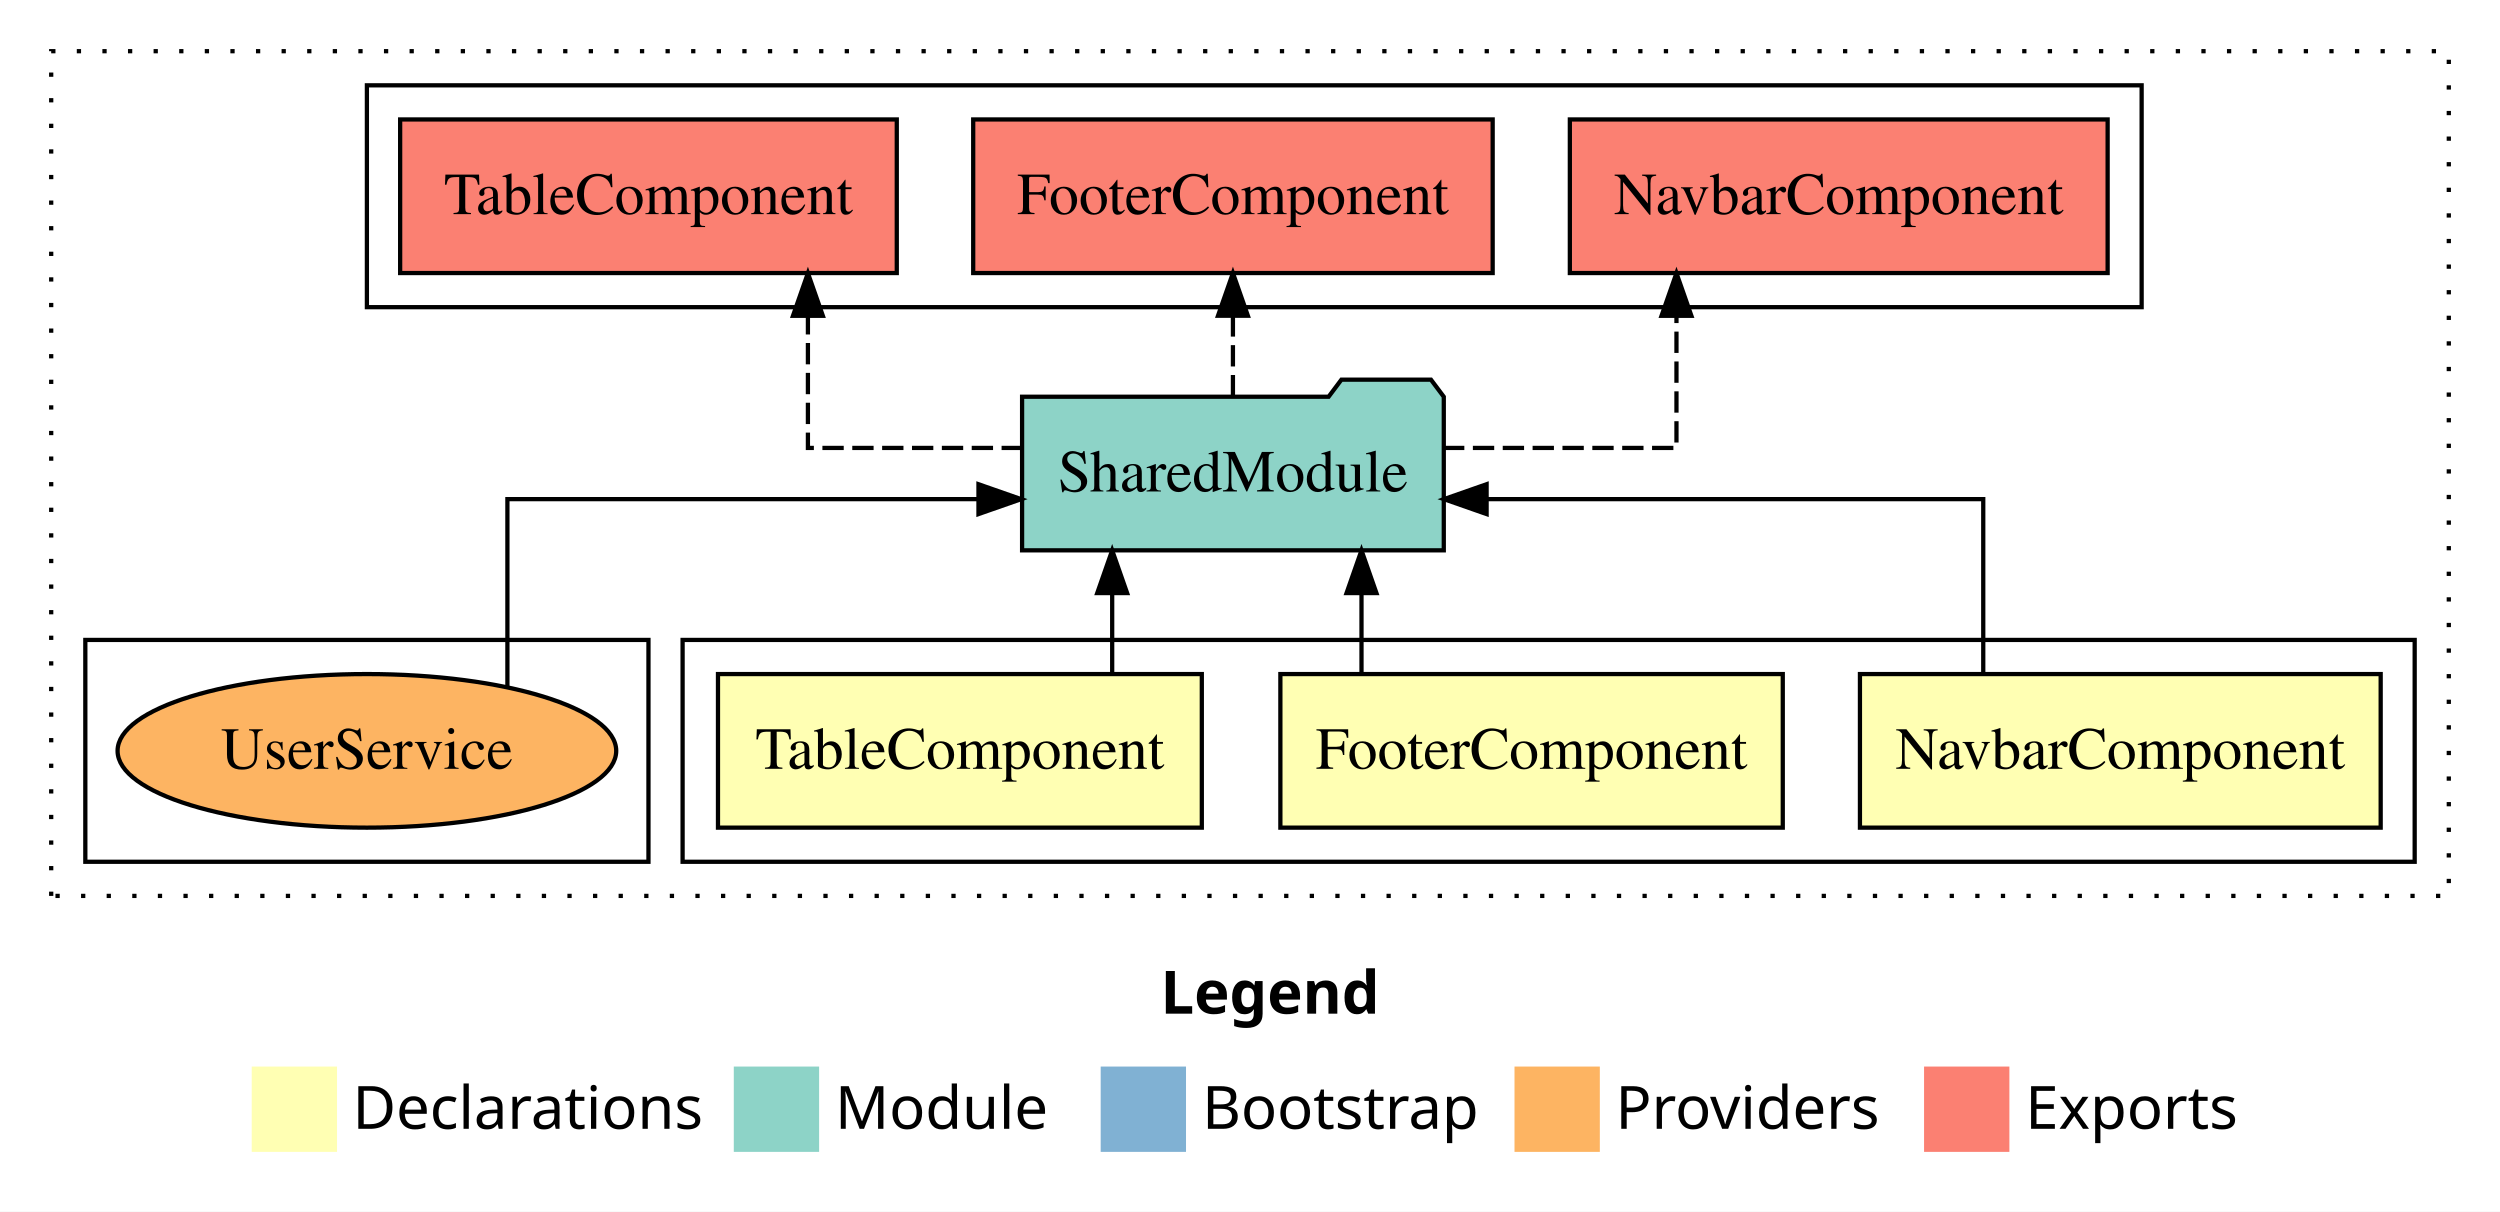
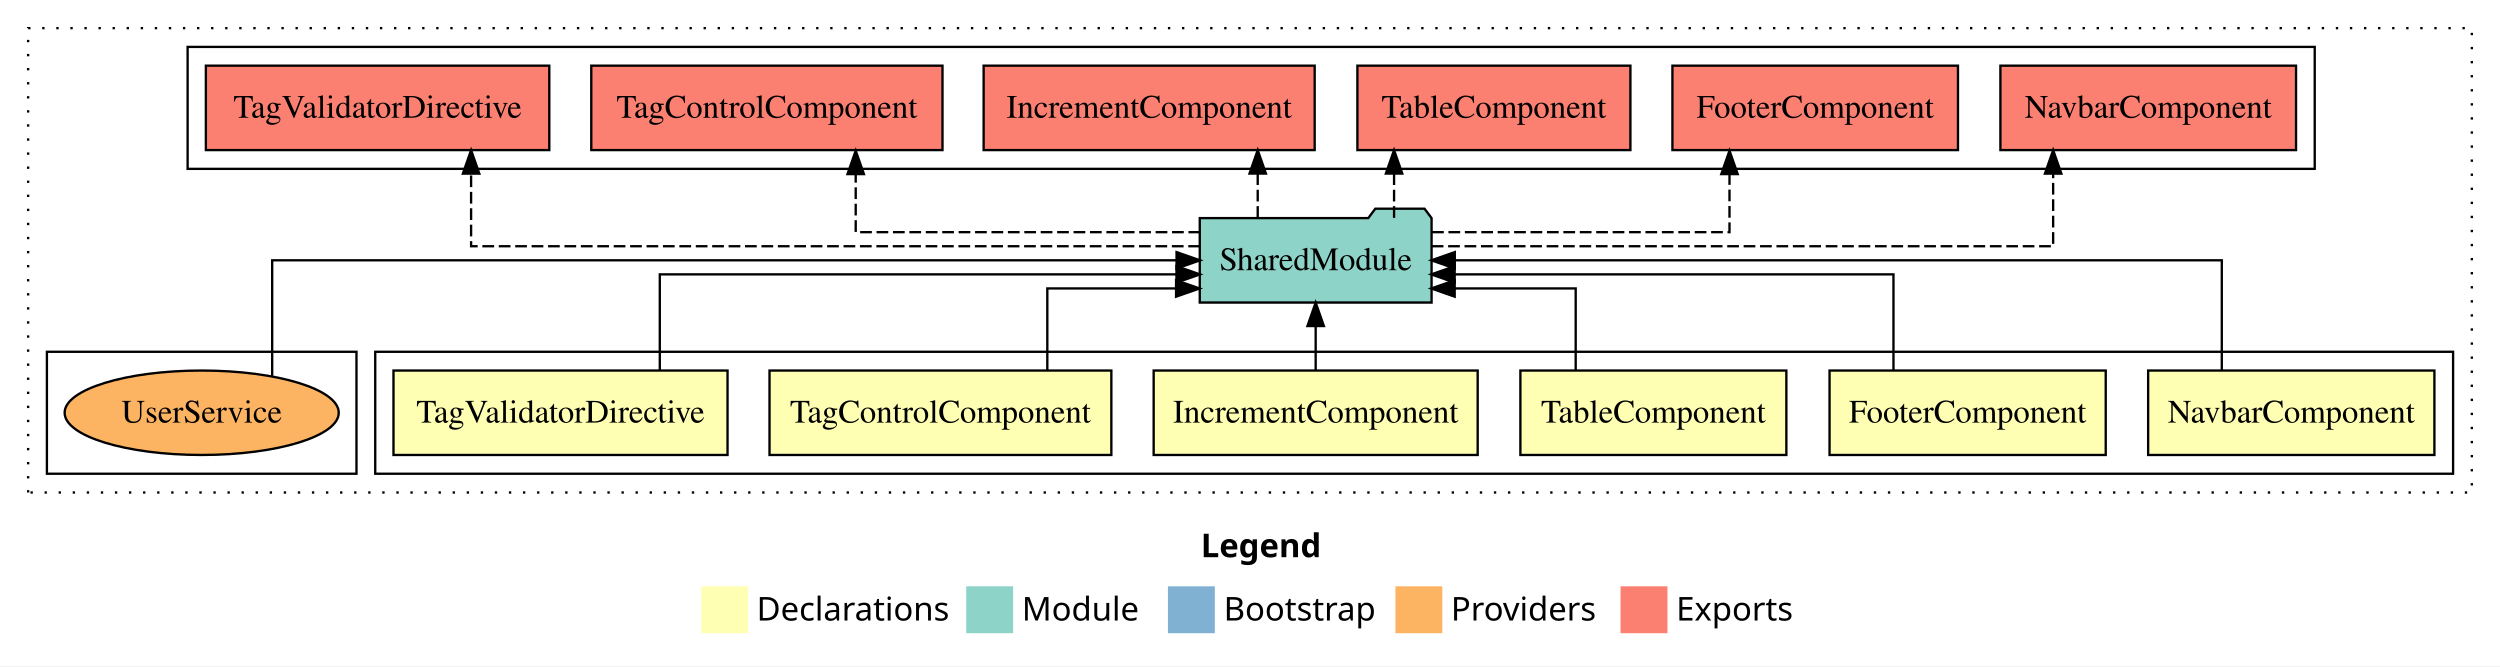
- <svg xmlns="http://www.w3.org/2000/svg" width="586pt" height="284pt" viewBox="0.00 0.00 586.00 284.00">
+ <svg xmlns="http://www.w3.org/2000/svg" width="1066pt" height="284pt" viewBox="0.00 0.00 1066.00 284.00">
  <g id="graph0" class="graph" transform="scale(1 1) rotate(0) translate(4 280)">
-     <polygon fill="#ffffff" stroke="transparent" points="-4,4 -4,-280 582,-280 582,4 -4,4" />
-     <text text-anchor="start" x="268.009" y="-42.4" font-family="sans-serif" font-weight="bold" font-size="14.00" fill="#000000">Legend</text>
-     <polygon fill="#ffffb3" stroke="transparent" points="55,-10 55,-30 75,-30 75,-10 55,-10" />
-     <text text-anchor="start" x="78.629" y="-15.4" font-family="sans-serif" font-size="14.00" fill="#000000">  Declarations</text>
-     <polygon fill="#8dd3c7" stroke="transparent" points="168,-10 168,-30 188,-30 188,-10 168,-10" />
-     <text text-anchor="start" x="191.725" y="-15.4" font-family="sans-serif" font-size="14.00" fill="#000000">  Module</text>
-     <polygon fill="#80b1d3" stroke="transparent" points="254,-10 254,-30 274,-30 274,-10 254,-10" />
-     <text text-anchor="start" x="277.781" y="-15.4" font-family="sans-serif" font-size="14.00" fill="#000000">  Bootstrap</text>
-     <polygon fill="#fdb462" stroke="transparent" points="351,-10 351,-30 371,-30 371,-10 351,-10" />
-     <text text-anchor="start" x="374.673" y="-15.4" font-family="sans-serif" font-size="14.00" fill="#000000">  Providers</text>
-     <polygon fill="#fb8072" stroke="transparent" points="447,-10 447,-30 467,-30 467,-10 447,-10" />
-     <text text-anchor="start" x="470.726" y="-15.4" font-family="sans-serif" font-size="14.00" fill="#000000">  Exports</text>
+     <polygon fill="#ffffff" stroke="transparent" points="-4,4 -4,-280 1062,-280 1062,4 -4,4" />
+     <text text-anchor="start" x="508.009" y="-42.4" font-family="sans-serif" font-weight="bold" font-size="14.00" fill="#000000">Legend</text>
+     <polygon fill="#ffffb3" stroke="transparent" points="295,-10 295,-30 315,-30 315,-10 295,-10" />
+     <text text-anchor="start" x="318.629" y="-15.4" font-family="sans-serif" font-size="14.00" fill="#000000">  Declarations</text>
+     <polygon fill="#8dd3c7" stroke="transparent" points="408,-10 408,-30 428,-30 428,-10 408,-10" />
+     <text text-anchor="start" x="431.725" y="-15.4" font-family="sans-serif" font-size="14.00" fill="#000000">  Module</text>
+     <polygon fill="#80b1d3" stroke="transparent" points="494,-10 494,-30 514,-30 514,-10 494,-10" />
+     <text text-anchor="start" x="517.781" y="-15.4" font-family="sans-serif" font-size="14.00" fill="#000000">  Bootstrap</text>
+     <polygon fill="#fdb462" stroke="transparent" points="591,-10 591,-30 611,-30 611,-10 591,-10" />
+     <text text-anchor="start" x="614.673" y="-15.4" font-family="sans-serif" font-size="14.00" fill="#000000">  Providers</text>
+     <polygon fill="#fb8072" stroke="transparent" points="687,-10 687,-30 707,-30 707,-10 687,-10" />
+     <text text-anchor="start" x="710.726" y="-15.4" font-family="sans-serif" font-size="14.00" fill="#000000">  Exports</text>
    <g id="clust1" class="cluster">
-       <polygon fill="none" stroke="#000000" stroke-dasharray="1,5" points="8,-70 8,-268 570,-268 570,-70 8,-70" />
+       <polygon fill="none" stroke="#000000" stroke-dasharray="1,5" points="8,-70 8,-268 1050,-268 1050,-70 8,-70" />
    </g>
    <g id="clust2" class="cluster">
-       <polygon fill="none" stroke="#000000" points="156,-78 156,-130 562,-130 562,-78 156,-78" />
+       <polygon fill="none" stroke="#000000" points="156,-78 156,-130 1042,-130 1042,-78 156,-78" />
    </g>
-     <g id="clust7" class="cluster">
-       <polygon fill="none" stroke="#000000" points="82,-208 82,-260 498,-260 498,-208 82,-208" />
+     <g id="clust10" class="cluster">
+       <polygon fill="none" stroke="#000000" points="76,-208 76,-260 983,-260 983,-208 76,-208" />
    </g>
-     <g id="clust9" class="cluster">
+     <g id="clust12" class="cluster">
      <polygon fill="none" stroke="#000000" points="16,-78 16,-130 148,-130 148,-78 16,-78" />
    </g>
    <g id="node1" class="node">
-       <polygon fill="#ffffb3" stroke="#000000" points="554.03,-122 431.97,-122 431.97,-86 554.03,-86 554.03,-122" />
-       <text text-anchor="middle" x="493" y="-99.8" font-family="Times,serif" font-size="14.00" fill="#000000">NavbarComponent</text>
+       <polygon fill="#ffffb3" stroke="#000000" points="1034.03,-122 911.97,-122 911.97,-86 1034.03,-86 1034.03,-122" />
+       <text text-anchor="middle" x="973" y="-99.8" font-family="Times,serif" font-size="14.00" fill="#000000">NavbarComponent</text>
+     </g>
+     <g id="node7" class="node">
+       <polygon fill="#8dd3c7" stroke="#000000" points="606.423,-187 603.423,-191 582.423,-191 579.423,-187 507.577,-187 507.577,-151 606.423,-151 606.423,-187" />
+       <text text-anchor="middle" x="557" y="-164.8" font-family="Times,serif" font-size="14.00" fill="#000000">SharedModule</text>
+     </g>
+     <g id="edge1" class="edge">
+       <path fill="none" stroke="#000000" d="M943.375,-122.106C943.375,-141.339 943.375,-169 943.375,-169 943.375,-169 616.327,-169 616.327,-169" />
+       <polygon fill="#000000" stroke="#000000" points="616.327,-165.5 606.327,-169 616.327,-172.5 616.327,-165.5" />
+     </g>
+     <g id="node2" class="node">
+       <polygon fill="#ffffb3" stroke="#000000" points="893.881,-122 776.119,-122 776.119,-86 893.881,-86 893.881,-122" />
+       <text text-anchor="middle" x="835" y="-99.8" font-family="Times,serif" font-size="14.00" fill="#000000">FooterComponent</text>
+     </g>
+     <g id="edge2" class="edge">
+       <path fill="none" stroke="#000000" d="M803.375,-122.022C803.375,-139.373 803.375,-163 803.375,-163 803.375,-163 616.265,-163 616.265,-163" />
+       <polygon fill="#000000" stroke="#000000" points="616.265,-159.5 606.265,-163 616.265,-166.5 616.265,-159.5" />
+     </g>
+     <g id="node3" class="node">
+       <polygon fill="#ffffb3" stroke="#000000" points="757.705,-122 644.295,-122 644.295,-86 757.705,-86 757.705,-122" />
+       <text text-anchor="middle" x="701" y="-99.8" font-family="Times,serif" font-size="14.00" fill="#000000">TableComponent</text>
+     </g>
+     <g id="edge3" class="edge">
+       <path fill="none" stroke="#000000" d="M667.875,-122.24C667.875,-137.571 667.875,-157 667.875,-157 667.875,-157 616.277,-157 616.277,-157" />
+       <polygon fill="#000000" stroke="#000000" points="616.277,-153.5 606.277,-157 616.277,-160.5 616.277,-153.5" />
    </g>
    <g id="node4" class="node">
-       <polygon fill="#8dd3c7" stroke="#000000" points="334.423,-187 331.423,-191 310.423,-191 307.423,-187 235.577,-187 235.577,-151 334.423,-151 334.423,-187" />
-       <text text-anchor="middle" x="285" y="-164.8" font-family="Times,serif" font-size="14.00" fill="#000000">SharedModule</text>
+       <polygon fill="#ffffb3" stroke="#000000" points="626.079,-122 487.921,-122 487.921,-86 626.079,-86 626.079,-122" />
+       <text text-anchor="middle" x="557" y="-99.8" font-family="Times,serif" font-size="14.00" fill="#000000">IncrementComponent</text>
    </g>
-     <g id="edge1" class="edge">
-       <path fill="none" stroke="#000000" d="M460.875,-122.022C460.875,-139.373 460.875,-163 460.875,-163 460.875,-163 344.459,-163 344.459,-163" />
-       <polygon fill="#000000" stroke="#000000" points="344.459,-159.5 334.459,-163 344.459,-166.5 344.459,-159.5" />
-     </g>
-     <g id="node2" class="node">
-       <polygon fill="#ffffb3" stroke="#000000" points="413.881,-122 296.119,-122 296.119,-86 413.881,-86 413.881,-122" />
-       <text text-anchor="middle" x="355" y="-99.8" font-family="Times,serif" font-size="14.00" fill="#000000">FooterComponent</text>
-     </g>
-     <g id="edge2" class="edge">
-       <path fill="none" stroke="#000000" d="M315.135,-122.106C315.135,-122.106 315.135,-140.991 315.135,-140.991" />
-       <polygon fill="#000000" stroke="#000000" points="311.635,-140.991 315.135,-150.991 318.635,-140.991 311.635,-140.991" />
-     </g>
-     <g id="node3" class="node">
-       <polygon fill="#ffffb3" stroke="#000000" points="277.705,-122 164.295,-122 164.295,-86 277.705,-86 277.705,-122" />
-       <text text-anchor="middle" x="221" y="-99.8" font-family="Times,serif" font-size="14.00" fill="#000000">TableComponent</text>
-     </g>
-     <g id="edge3" class="edge">
-       <path fill="none" stroke="#000000" d="M256.696,-122.106C256.696,-122.106 256.696,-140.991 256.696,-140.991" />
-       <polygon fill="#000000" stroke="#000000" points="253.196,-140.991 256.696,-150.991 260.196,-140.991 253.196,-140.991" />
+     <g id="edge4" class="edge">
+       <path fill="none" stroke="#000000" d="M557,-122.106C557,-122.106 557,-140.991 557,-140.991" />
+       <polygon fill="#000000" stroke="#000000" points="553.5,-140.991 557,-150.991 560.5,-140.991 553.5,-140.991" />
    </g>
    <g id="node5" class="node">
-       <polygon fill="#fb8072" stroke="#000000" points="490.029,-252 363.971,-252 363.971,-216 490.029,-216 490.029,-252" />
-       <text text-anchor="middle" x="427" y="-229.8" font-family="Times,serif" font-size="14.00" fill="#000000">NavbarComponent </text>
+       <polygon fill="#ffffb3" stroke="#000000" points="469.878,-122 324.122,-122 324.122,-86 469.878,-86 469.878,-122" />
+       <text text-anchor="middle" x="397" y="-99.8" font-family="Times,serif" font-size="14.00" fill="#000000">TagControlComponent</text>
    </g>
-     <g id="edge4" class="edge">
-       <path fill="none" stroke="#000000" stroke-dasharray="5,2" d="M334.241,-175C361.113,-175 388.963,-175 388.963,-175 388.963,-175 388.963,-205.977 388.963,-205.977" />
-       <polygon fill="#000000" stroke="#000000" points="385.463,-205.977 388.963,-215.977 392.463,-205.977 385.463,-205.977" />
+     <g id="edge5" class="edge">
+       <path fill="none" stroke="#000000" d="M442.575,-122.24C442.575,-137.571 442.575,-157 442.575,-157 442.575,-157 497.477,-157 497.477,-157" />
+       <polygon fill="#000000" stroke="#000000" points="497.477,-160.5 507.477,-157 497.477,-153.5 497.477,-160.5" />
    </g>
    <g id="node6" class="node">
-       <polygon fill="#fb8072" stroke="#000000" points="345.881,-252 224.119,-252 224.119,-216 345.881,-216 345.881,-252" />
-       <text text-anchor="middle" x="285" y="-229.8" font-family="Times,serif" font-size="14.00" fill="#000000">FooterComponent </text>
-     </g>
-     <g id="edge5" class="edge">
-       <path fill="none" stroke="#000000" stroke-dasharray="5,2" d="M285,-187.106C285,-187.106 285,-205.991 285,-205.991" />
-       <polygon fill="#000000" stroke="#000000" points="281.5,-205.991 285,-215.991 288.5,-205.991 281.5,-205.991" />
-     </g>
-     <g id="node7" class="node">
-       <polygon fill="#fb8072" stroke="#000000" points="206.205,-252 89.795,-252 89.795,-216 206.205,-216 206.205,-252" />
-       <text text-anchor="middle" x="148" y="-229.8" font-family="Times,serif" font-size="14.00" fill="#000000">TableComponent </text>
+       <polygon fill="#ffffb3" stroke="#000000" points="306.219,-122 163.781,-122 163.781,-86 306.219,-86 306.219,-122" />
+       <text text-anchor="middle" x="235" y="-99.8" font-family="Times,serif" font-size="14.00" fill="#000000">TagValidatorDirective</text>
    </g>
    <g id="edge6" class="edge">
-       <path fill="none" stroke="#000000" stroke-dasharray="5,2" d="M235.771,-175C210.672,-175 185.375,-175 185.375,-175 185.375,-175 185.375,-205.977 185.375,-205.977" />
-       <polygon fill="#000000" stroke="#000000" points="181.875,-205.977 185.375,-215.977 188.875,-205.977 181.875,-205.977" />
+       <path fill="none" stroke="#000000" d="M277.335,-122.022C277.335,-139.373 277.335,-163 277.335,-163 277.335,-163 497.645,-163 497.645,-163" />
+       <polygon fill="#000000" stroke="#000000" points="497.645,-166.5 507.645,-163 497.645,-159.5 497.645,-166.5" />
    </g>
    <g id="node8" class="node">
+       <polygon fill="#fb8072" stroke="#000000" points="975.029,-252 848.971,-252 848.971,-216 975.029,-216 975.029,-252" />
+       <text text-anchor="middle" x="912" y="-229.8" font-family="Times,serif" font-size="14.00" fill="#000000">NavbarComponent </text>
+     </g>
+     <g id="edge7" class="edge">
+       <path fill="none" stroke="#000000" stroke-dasharray="5,2" d="M606.481,-175C695.038,-175 871.463,-175 871.463,-175 871.463,-175 871.463,-205.977 871.463,-205.977" />
+       <polygon fill="#000000" stroke="#000000" points="867.963,-205.977 871.463,-215.977 874.963,-205.977 867.963,-205.977" />
+     </g>
+     <g id="node9" class="node">
+       <polygon fill="#fb8072" stroke="#000000" points="830.881,-252 709.119,-252 709.119,-216 830.881,-216 830.881,-252" />
+       <text text-anchor="middle" x="770" y="-229.8" font-family="Times,serif" font-size="14.00" fill="#000000">FooterComponent </text>
+     </g>
+     <g id="edge8" class="edge">
+       <path fill="none" stroke="#000000" stroke-dasharray="5,2" d="M606.622,-181C658.814,-181 733.456,-181 733.456,-181 733.456,-181 733.456,-205.76 733.456,-205.76" />
+       <polygon fill="#000000" stroke="#000000" points="729.956,-205.76 733.456,-215.76 736.956,-205.76 729.956,-205.76" />
+     </g>
+     <g id="node10" class="node">
+       <polygon fill="#fb8072" stroke="#000000" points="691.205,-252 574.795,-252 574.795,-216 691.205,-216 691.205,-252" />
+       <text text-anchor="middle" x="633" y="-229.8" font-family="Times,serif" font-size="14.00" fill="#000000">TableComponent </text>
+     </g>
+     <g id="edge9" class="edge">
+       <path fill="none" stroke="#000000" stroke-dasharray="5,2" d="M590.429,-187.106C590.429,-187.106 590.429,-205.991 590.429,-205.991" />
+       <polygon fill="#000000" stroke="#000000" points="586.929,-205.991 590.429,-215.991 593.929,-205.991 586.929,-205.991" />
+     </g>
+     <g id="node11" class="node">
+       <polygon fill="#fb8072" stroke="#000000" points="556.579,-252 415.421,-252 415.421,-216 556.579,-216 556.579,-252" />
+       <text text-anchor="middle" x="486" y="-229.8" font-family="Times,serif" font-size="14.00" fill="#000000">IncrementComponent </text>
+     </g>
+     <g id="edge10" class="edge">
+       <path fill="none" stroke="#000000" stroke-dasharray="5,2" d="M532.289,-187.106C532.289,-187.106 532.289,-205.991 532.289,-205.991" />
+       <polygon fill="#000000" stroke="#000000" points="528.789,-205.991 532.289,-215.991 535.789,-205.991 528.789,-205.991" />
+     </g>
+     <g id="node12" class="node">
+       <polygon fill="#fb8072" stroke="#000000" points="397.878,-252 248.121,-252 248.121,-216 397.878,-216 397.878,-252" />
+       <text text-anchor="middle" x="323" y="-229.8" font-family="Times,serif" font-size="14.00" fill="#000000">TagControlComponent </text>
+     </g>
+     <g id="edge11" class="edge">
+       <path fill="none" stroke="#000000" stroke-dasharray="5,2" d="M507.762,-181C449.666,-181 360.875,-181 360.875,-181 360.875,-181 360.875,-205.76 360.875,-205.76" />
+       <polygon fill="#000000" stroke="#000000" points="357.375,-205.76 360.875,-215.76 364.375,-205.76 357.375,-205.76" />
+     </g>
+     <g id="node13" class="node">
+       <polygon fill="#fb8072" stroke="#000000" points="230.218,-252 83.782,-252 83.782,-216 230.218,-216 230.218,-252" />
+       <text text-anchor="middle" x="157" y="-229.8" font-family="Times,serif" font-size="14.00" fill="#000000">TagValidatorDirective </text>
+     </g>
+     <g id="edge12" class="edge">
+       <path fill="none" stroke="#000000" stroke-dasharray="5,2" d="M507.681,-175C409.052,-175 196.875,-175 196.875,-175 196.875,-175 196.875,-205.977 196.875,-205.977" />
+       <polygon fill="#000000" stroke="#000000" points="193.375,-205.977 196.875,-215.977 200.375,-205.977 193.375,-205.977" />
+     </g>
+     <g id="node14" class="node">
      <ellipse fill="#fdb462" stroke="#000000" cx="82" cy="-104" rx="58.441" ry="18" />
      <text text-anchor="middle" x="82" y="-99.8" font-family="Times,serif" font-size="14.00" fill="#000000">UserService</text>
    </g>
-     <g id="edge7" class="edge">
-       <path fill="none" stroke="#000000" d="M114.934,-118.888C114.934,-136.367 114.934,-163 114.934,-163 114.934,-163 225.353,-163 225.353,-163" />
-       <polygon fill="#000000" stroke="#000000" points="225.353,-166.5 235.353,-163 225.353,-159.5 225.353,-166.5" />
+     <g id="edge13" class="edge">
+       <path fill="none" stroke="#000000" d="M112.056,-119.735C112.056,-138.972 112.056,-169 112.056,-169 112.056,-169 497.683,-169 497.683,-169" />
+       <polygon fill="#000000" stroke="#000000" points="497.683,-172.5 507.683,-169 497.683,-165.5 497.683,-172.5" />
    </g>
  </g>
</svg>
